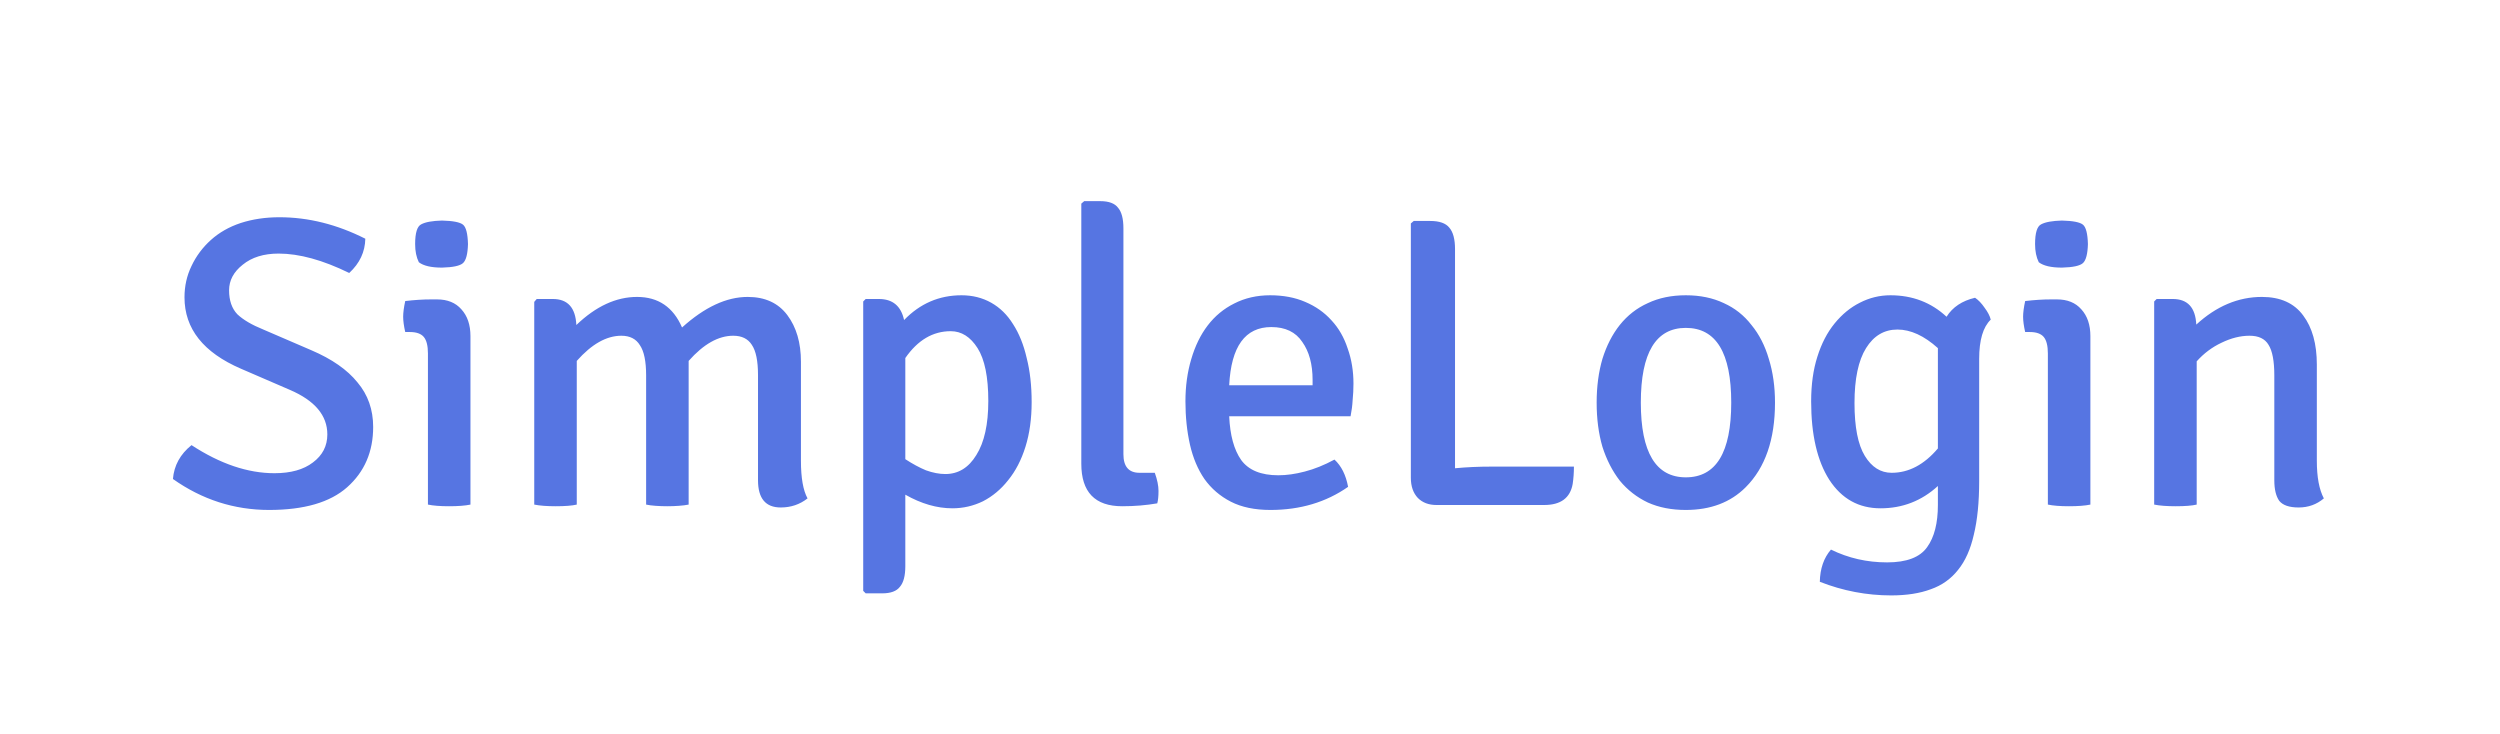
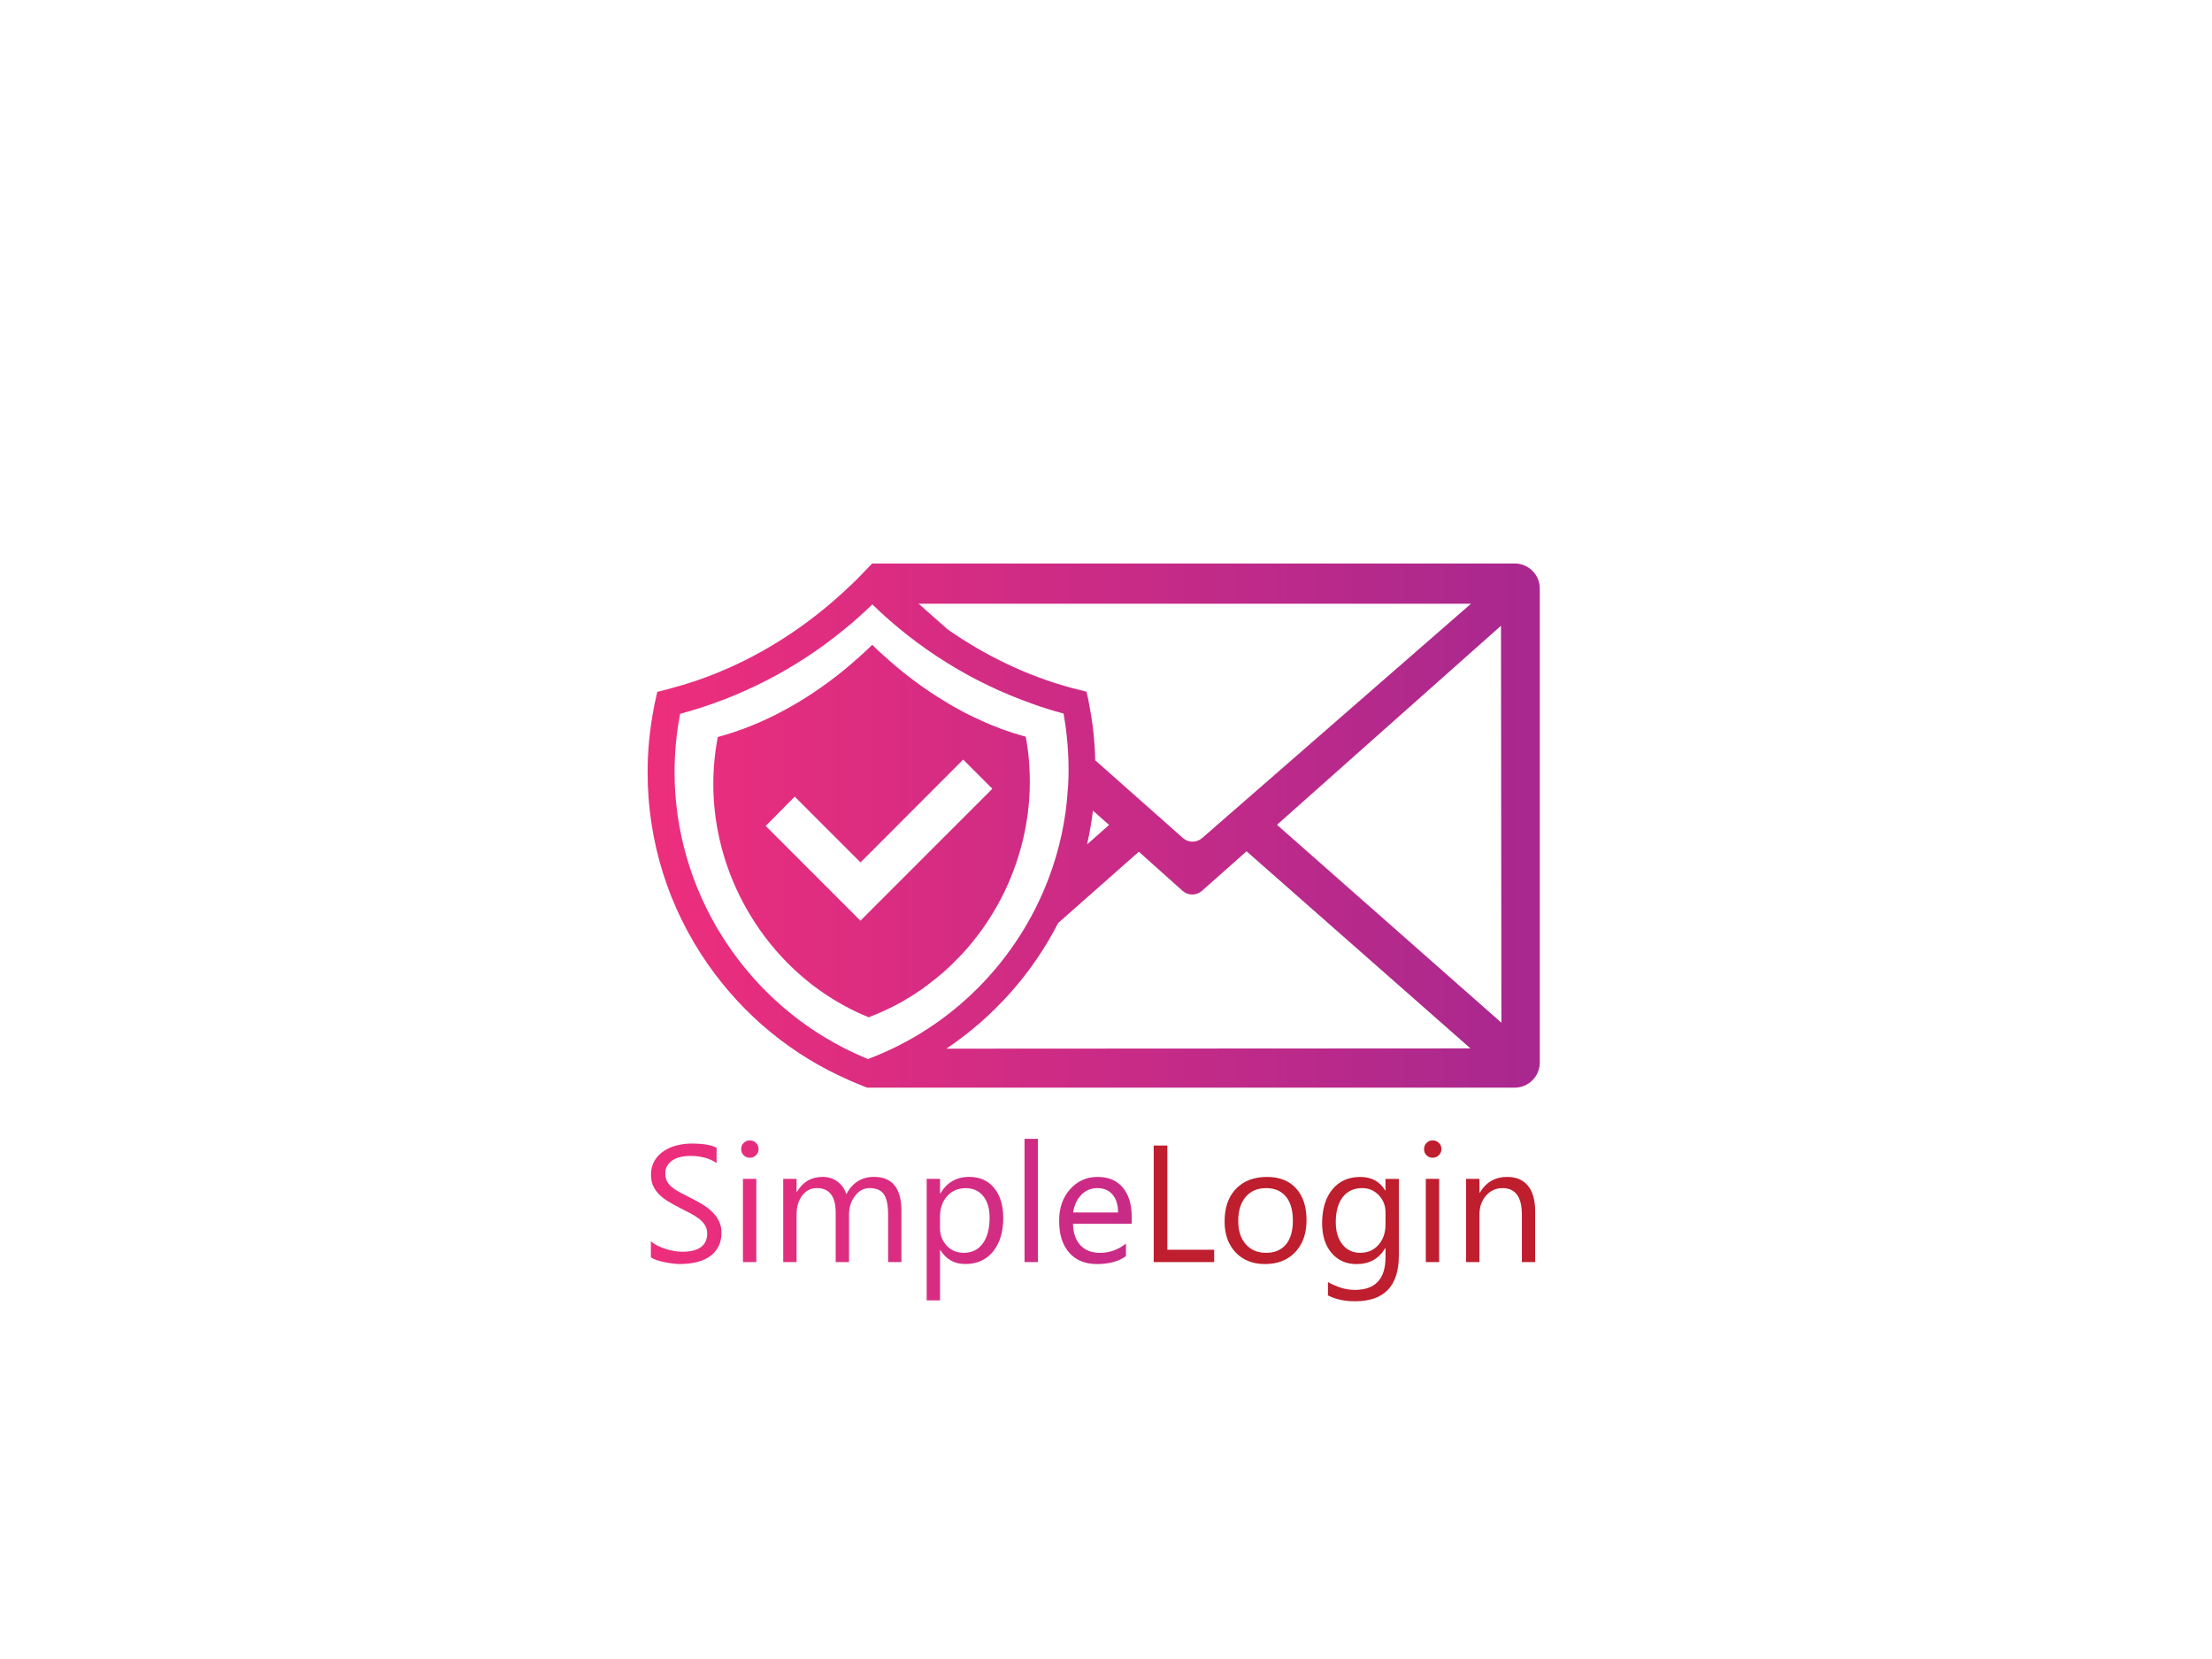
- <svg xmlns="http://www.w3.org/2000/svg" width="109" height="32" viewBox="0 0 109 32" fill="none">
-   <path d="M7.54 20.884C7.588 20.296 7.858 19.804 8.35 19.408C9.598 20.224 10.804 20.632 11.968 20.632C12.676 20.632 13.234 20.476 13.642 20.164C14.062 19.852 14.272 19.444 14.272 18.94C14.272 18.112 13.726 17.464 12.634 16.996L10.51 16.078C8.866 15.37 8.044 14.332 8.044 12.964C8.044 12.472 8.146 12.016 8.35 11.596C8.554 11.164 8.836 10.786 9.196 10.462C9.556 10.138 9.988 9.892 10.492 9.724C11.008 9.556 11.572 9.472 12.184 9.472C13.444 9.472 14.692 9.784 15.928 10.408C15.916 10.984 15.682 11.482 15.226 11.902C14.074 11.338 13.048 11.056 12.148 11.056C11.5 11.056 10.978 11.218 10.582 11.542C10.186 11.854 9.988 12.226 9.988 12.658C9.988 13.102 10.108 13.45 10.348 13.702C10.6 13.942 10.978 14.164 11.482 14.368L13.57 15.268C14.47 15.652 15.142 16.12 15.586 16.672C16.042 17.212 16.27 17.86 16.27 18.616C16.27 19.696 15.892 20.572 15.136 21.244C14.392 21.904 13.258 22.234 11.734 22.234C10.21 22.234 8.812 21.784 7.54 20.884ZM20.512 14.656V22C20.284 22.048 19.972 22.072 19.576 22.072C19.192 22.072 18.886 22.048 18.658 22V15.412C18.658 15.076 18.598 14.836 18.478 14.692C18.358 14.548 18.154 14.476 17.866 14.476H17.668C17.608 14.212 17.578 13.99 17.578 13.81C17.578 13.63 17.608 13.402 17.668 13.126C18.064 13.078 18.442 13.054 18.802 13.054H19.054C19.51 13.054 19.864 13.198 20.116 13.486C20.38 13.774 20.512 14.164 20.512 14.656ZM18.262 11.434C18.154 11.218 18.1 10.954 18.1 10.642C18.1 10.15 18.19 9.862 18.37 9.778C18.55 9.682 18.85 9.628 19.27 9.616C19.75 9.628 20.056 9.688 20.188 9.796C20.32 9.904 20.392 10.186 20.404 10.642C20.392 11.074 20.32 11.35 20.188 11.47C20.056 11.59 19.75 11.656 19.27 11.668C18.802 11.668 18.466 11.59 18.262 11.434ZM28.171 16.366C28.171 15.754 28.081 15.316 27.901 15.052C27.733 14.776 27.463 14.638 27.091 14.638C26.443 14.638 25.795 15.004 25.147 15.736V22C24.943 22.048 24.637 22.072 24.229 22.072C24.037 22.072 23.863 22.066 23.707 22.054C23.551 22.042 23.413 22.024 23.293 22V13.162L23.401 13.036H24.103C24.751 13.036 25.093 13.414 25.129 14.17C25.981 13.354 26.863 12.946 27.775 12.946C28.699 12.946 29.353 13.39 29.737 14.278C30.721 13.39 31.675 12.946 32.599 12.946C33.355 12.946 33.931 13.21 34.327 13.738C34.723 14.266 34.921 14.944 34.921 15.772V20.092C34.921 20.836 35.017 21.382 35.209 21.73C34.873 21.994 34.483 22.126 34.039 22.126C33.379 22.126 33.049 21.73 33.049 20.938V16.348C33.049 15.736 32.959 15.298 32.779 15.034C32.611 14.77 32.341 14.638 31.969 14.638C31.321 14.638 30.673 15.004 30.025 15.736V22C29.905 22.024 29.761 22.042 29.593 22.054C29.437 22.066 29.269 22.072 29.089 22.072C28.921 22.072 28.753 22.066 28.585 22.054C28.417 22.042 28.279 22.024 28.171 22V16.366ZM41.524 22.162C40.852 22.162 40.168 21.964 39.472 21.568V24.682C39.472 25.102 39.394 25.402 39.238 25.582C39.094 25.774 38.836 25.87 38.464 25.87H37.744L37.636 25.762V13.144L37.744 13.036H38.32C38.92 13.036 39.286 13.342 39.418 13.954C40.114 13.234 40.948 12.874 41.92 12.874C42.4 12.874 42.832 12.982 43.216 13.198C43.6 13.414 43.918 13.726 44.17 14.134C44.434 14.542 44.632 15.034 44.764 15.61C44.908 16.174 44.98 16.816 44.98 17.536C44.98 18.256 44.89 18.904 44.71 19.48C44.53 20.056 44.278 20.542 43.954 20.938C43.642 21.334 43.276 21.64 42.856 21.856C42.436 22.06 41.992 22.162 41.524 22.162ZM41.452 14.44C40.672 14.44 40.012 14.83 39.472 15.61V20.02C39.784 20.224 40.084 20.386 40.372 20.506C40.672 20.614 40.954 20.668 41.218 20.668C41.782 20.668 42.232 20.392 42.568 19.84C42.916 19.288 43.09 18.502 43.09 17.482C43.09 16.438 42.934 15.67 42.622 15.178C42.31 14.686 41.92 14.44 41.452 14.44ZM49.683 20.614H50.349C50.457 20.914 50.511 21.178 50.511 21.406C50.511 21.634 50.493 21.814 50.457 21.946C49.977 22.03 49.467 22.072 48.927 22.072C47.739 22.072 47.145 21.454 47.145 20.218V8.878L47.271 8.77H47.973C48.345 8.77 48.603 8.866 48.747 9.058C48.903 9.238 48.981 9.538 48.981 9.958V19.804C48.981 20.344 49.215 20.614 49.683 20.614ZM58.885 18.148H53.593C53.629 18.976 53.803 19.612 54.115 20.056C54.439 20.5 54.979 20.722 55.735 20.722C56.095 20.722 56.479 20.668 56.887 20.56C57.307 20.452 57.739 20.278 58.183 20.038C58.483 20.314 58.681 20.71 58.777 21.226C57.817 21.898 56.689 22.234 55.393 22.234C54.709 22.234 54.133 22.114 53.665 21.874C53.197 21.634 52.813 21.304 52.513 20.884C52.225 20.464 52.015 19.966 51.883 19.39C51.751 18.802 51.685 18.172 51.685 17.5C51.685 16.84 51.769 16.228 51.937 15.664C52.105 15.088 52.345 14.596 52.657 14.188C52.969 13.78 53.353 13.462 53.809 13.234C54.277 12.994 54.799 12.874 55.375 12.874C55.951 12.874 56.461 12.97 56.905 13.162C57.361 13.354 57.745 13.624 58.057 13.972C58.369 14.308 58.603 14.716 58.759 15.196C58.927 15.664 59.011 16.174 59.011 16.726C59.011 16.966 58.999 17.206 58.975 17.446C58.963 17.674 58.933 17.908 58.885 18.148ZM55.429 14.26C54.289 14.26 53.677 15.106 53.593 16.798H57.229V16.564C57.229 15.88 57.079 15.328 56.779 14.908C56.491 14.476 56.041 14.26 55.429 14.26ZM65.041 20.344H68.623C68.623 20.608 68.605 20.86 68.569 21.1C68.461 21.712 68.047 22.018 67.327 22.018H62.629C62.293 22.018 62.023 21.916 61.819 21.712C61.615 21.496 61.513 21.202 61.513 20.83V9.742L61.639 9.634H62.359C62.755 9.634 63.031 9.73 63.187 9.922C63.355 10.114 63.439 10.426 63.439 10.858V20.416C63.931 20.368 64.465 20.344 65.041 20.344ZM76.112 21.244C75.452 21.904 74.582 22.234 73.502 22.234C72.878 22.234 72.326 22.126 71.846 21.91C71.366 21.682 70.958 21.364 70.622 20.956C70.298 20.536 70.046 20.044 69.866 19.48C69.698 18.904 69.614 18.262 69.614 17.554C69.614 16.858 69.698 16.222 69.866 15.646C70.046 15.07 70.298 14.578 70.622 14.17C70.958 13.75 71.366 13.432 71.846 13.216C72.326 12.988 72.878 12.874 73.502 12.874C74.126 12.874 74.678 12.988 75.158 13.216C75.638 13.432 76.04 13.75 76.364 14.17C76.7 14.578 76.952 15.07 77.12 15.646C77.3 16.222 77.39 16.858 77.39 17.554C77.39 19.162 76.964 20.392 76.112 21.244ZM73.502 14.296C72.194 14.296 71.54 15.382 71.54 17.554C71.54 19.726 72.194 20.812 73.502 20.812C74.822 20.812 75.482 19.726 75.482 17.554C75.482 15.382 74.822 14.296 73.502 14.296ZM84.87 13.81C85.134 13.39 85.548 13.114 86.112 12.982C86.256 13.078 86.394 13.222 86.526 13.414C86.67 13.606 86.76 13.78 86.796 13.936C86.46 14.26 86.292 14.83 86.292 15.646V20.974C86.292 21.898 86.214 22.678 86.058 23.314C85.914 23.95 85.686 24.46 85.374 24.844C85.062 25.24 84.666 25.522 84.186 25.69C83.706 25.87 83.13 25.96 82.458 25.96C81.39 25.96 80.352 25.762 79.344 25.366C79.356 24.79 79.518 24.322 79.83 23.962C80.586 24.334 81.402 24.52 82.278 24.52C83.13 24.52 83.712 24.298 84.024 23.854C84.336 23.422 84.492 22.81 84.492 22.018V21.19C83.784 21.838 82.95 22.162 81.99 22.162C81.042 22.162 80.298 21.748 79.758 20.92C79.23 20.092 78.966 18.952 78.966 17.5C78.966 16.768 79.056 16.12 79.236 15.556C79.416 14.98 79.668 14.494 79.992 14.098C80.316 13.702 80.682 13.402 81.09 13.198C81.51 12.982 81.954 12.874 82.422 12.874C83.382 12.874 84.198 13.186 84.87 13.81ZM84.492 19.552V15.178C83.892 14.638 83.304 14.368 82.728 14.368C82.152 14.368 81.696 14.638 81.36 15.178C81.024 15.718 80.856 16.516 80.856 17.572C80.856 18.616 81.006 19.384 81.306 19.876C81.606 20.368 81.996 20.614 82.476 20.614C83.22 20.614 83.892 20.26 84.492 19.552ZM91.141 14.656V22C90.913 22.048 90.601 22.072 90.205 22.072C89.821 22.072 89.515 22.048 89.287 22V15.412C89.287 15.076 89.227 14.836 89.107 14.692C88.987 14.548 88.783 14.476 88.495 14.476H88.297C88.237 14.212 88.207 13.99 88.207 13.81C88.207 13.63 88.237 13.402 88.297 13.126C88.693 13.078 89.071 13.054 89.431 13.054H89.683C90.139 13.054 90.493 13.198 90.745 13.486C91.009 13.774 91.141 14.164 91.141 14.656ZM88.891 11.434C88.783 11.218 88.729 10.954 88.729 10.642C88.729 10.15 88.819 9.862 88.999 9.778C89.179 9.682 89.479 9.628 89.899 9.616C90.379 9.628 90.685 9.688 90.817 9.796C90.949 9.904 91.021 10.186 91.033 10.642C91.021 11.074 90.949 11.35 90.817 11.47C90.685 11.59 90.379 11.656 89.899 11.668C89.431 11.668 89.095 11.59 88.891 11.434ZM101.014 15.898V20.092C101.014 20.8 101.116 21.346 101.32 21.73C101.008 21.994 100.642 22.126 100.222 22.126C99.814 22.126 99.532 22.03 99.376 21.838C99.232 21.634 99.16 21.334 99.16 20.938V16.366C99.16 15.742 99.076 15.298 98.908 15.034C98.752 14.77 98.476 14.638 98.08 14.638C97.684 14.638 97.276 14.74 96.856 14.944C96.448 15.136 96.088 15.406 95.776 15.754V22C95.572 22.048 95.266 22.072 94.858 22.072C94.666 22.072 94.492 22.066 94.336 22.054C94.18 22.042 94.042 22.024 93.922 22V13.144L94.03 13.036H94.732C95.38 13.036 95.722 13.408 95.758 14.152C96.634 13.348 97.588 12.946 98.62 12.946C99.424 12.946 100.024 13.216 100.42 13.756C100.816 14.284 101.014 14.998 101.014 15.898Z" fill="#5675E2" />
+ <svg xmlns="http://www.w3.org/2000/svg" version="1.1" id="Layer_1" x="0px" y="0px" viewBox="0 0 640 480" style="enable-background:new 0 0 640 480;" xml:space="preserve">
+   <style type="text/css">
+ 	.st0{fill:#BE1E2D;}
+ 	.st1{fill:url(#SVGID_1_);}
+ </style>
+   <g>
+     <path class="st0" d="M351.3,365.16h-17.5v-33.72h3.95v30.15h13.55V365.16z" />
+     <path class="st0" d="M366.02,365.73c-3.56,0-6.4-1.12-8.52-3.37c-2.12-2.25-3.19-5.23-3.19-8.95c0-4.05,1.11-7.2,3.32-9.48   c2.21-2.27,5.2-3.41,8.96-3.41c3.59,0,6.39,1.11,8.41,3.32c2.01,2.21,3.02,5.28,3.02,9.2c0,3.84-1.09,6.92-3.26,9.23   C372.58,364.57,369.67,365.73,366.02,365.73z M366.3,343.76c-2.48,0-4.44,0.84-5.88,2.53c-1.44,1.69-2.16,4.01-2.16,6.97   c0,2.85,0.73,5.1,2.19,6.75c1.46,1.65,3.41,2.47,5.86,2.47c2.49,0,4.41-0.81,5.75-2.42c1.34-1.61,2.01-3.91,2.01-6.89   c0-3.01-0.67-5.33-2.01-6.96C370.71,344.58,368.79,343.76,366.3,343.76z" />
+     <path class="st0" d="M404.73,363.24c0,8.84-4.23,13.26-12.7,13.26c-2.98,0-5.58-0.56-7.81-1.69v-3.86c2.71,1.51,5.3,2.26,7.76,2.26   c5.93,0,8.89-3.15,8.89-9.45v-2.63h-0.09c-1.83,3.07-4.59,4.61-8.28,4.61c-2.99,0-5.41-1.07-7.23-3.21   c-1.83-2.14-2.74-5.01-2.74-8.62c0-4.09,0.98-7.35,2.95-9.76c1.97-2.41,4.66-3.62,8.08-3.62c3.25,0,5.65,1.3,7.22,3.9h0.09v-3.34   h3.86V363.24z M400.87,354.28v-3.55c0-1.91-0.65-3.55-1.94-4.92c-1.29-1.36-2.9-2.05-4.83-2.05c-2.38,0-4.25,0.87-5.6,2.6   c-1.35,1.73-2.02,4.16-2.02,7.28c0,2.68,0.65,4.83,1.94,6.43c1.29,1.61,3.01,2.41,5.14,2.41c2.16,0,3.92-0.77,5.28-2.3   C400.19,358.64,400.87,356.68,400.87,354.28z" />
+     <path class="st0" d="M414.51,334.97c-0.69,0-1.28-0.24-1.76-0.71c-0.49-0.47-0.73-1.07-0.73-1.79c0-0.72,0.24-1.32,0.73-1.8   c0.49-0.48,1.07-0.72,1.76-0.72c0.71,0,1.31,0.24,1.8,0.72c0.49,0.48,0.74,1.08,0.74,1.8c0,0.69-0.25,1.28-0.74,1.76   C415.81,334.73,415.21,334.97,414.51,334.97z M416.39,365.16h-3.86v-24.08h3.86V365.16z" />
+     <path class="st0" d="M444.19,365.16h-3.86v-13.73c0-5.11-1.87-7.67-5.6-7.67c-1.93,0-3.52,0.73-4.79,2.18   c-1.26,1.45-1.89,3.28-1.89,5.49v13.73h-3.86v-24.08h3.86v4h0.09c1.82-3.04,4.45-4.56,7.9-4.56c2.63,0,4.65,0.85,6.04,2.55   c1.39,1.7,2.09,4.16,2.09,7.37V365.16z" />
+     <linearGradient id="SVGID_1_" gradientUnits="userSpaceOnUse" x1="187.374" y1="269.617" x2="445.523" y2="269.617">
+       <stop offset="0" style="stop-color:#ED2E7C" />
+       <stop offset="1" style="stop-color:#A8288F" />
+     </linearGradient>
+     <path class="st1" d="M188.32,363.8v-4.66c0.53,0.47,1.17,0.89,1.92,1.27c0.74,0.38,1.53,0.69,2.35,0.95   c0.82,0.26,1.65,0.46,2.48,0.6c0.83,0.14,1.6,0.21,2.3,0.21c2.43,0,4.24-0.45,5.44-1.35c1.2-0.9,1.8-2.2,1.8-3.89   c0-0.91-0.2-1.7-0.6-2.38c-0.4-0.67-0.95-1.29-1.66-1.85c-0.71-0.56-1.54-1.09-2.5-1.6c-0.96-0.51-2-1.05-3.12-1.61   c-1.18-0.6-2.27-1.2-3.29-1.81c-1.02-0.61-1.9-1.29-2.66-2.02c-0.75-0.74-1.34-1.57-1.78-2.5c-0.43-0.93-0.65-2.03-0.65-3.28   c0-1.54,0.34-2.87,1.01-4.01c0.67-1.14,1.56-2.07,2.66-2.81c1.1-0.74,2.35-1.29,3.75-1.65c1.4-0.36,2.83-0.54,4.29-0.54   c3.32,0,5.75,0.4,7.27,1.2v4.44c-1.99-1.38-4.55-2.07-7.67-2.07c-0.86,0-1.72,0.09-2.59,0.27c-0.86,0.18-1.63,0.47-2.3,0.88   c-0.67,0.41-1.22,0.93-1.65,1.58c-0.42,0.64-0.63,1.43-0.63,2.35c0,0.86,0.16,1.61,0.48,2.23c0.32,0.63,0.8,1.2,1.42,1.72   c0.63,0.52,1.39,1.02,2.29,1.51c0.9,0.49,1.94,1.02,3.12,1.6c1.21,0.6,2.35,1.22,3.43,1.88c1.08,0.66,2.03,1.39,2.85,2.19   c0.81,0.8,1.46,1.69,1.94,2.66c0.48,0.97,0.72,2.09,0.72,3.34c0,1.66-0.33,3.07-0.98,4.22c-0.65,1.15-1.53,2.09-2.63,2.81   c-1.11,0.72-2.38,1.24-3.82,1.56s-2.96,0.48-4.56,0.48c-0.53,0-1.19-0.04-1.98-0.13c-0.78-0.09-1.58-0.21-2.4-0.38   c-0.82-0.16-1.59-0.37-2.32-0.61C189.34,364.37,188.76,364.1,188.32,363.8z M216.94,334.97c-0.69,0-1.28-0.24-1.76-0.71   c-0.49-0.47-0.73-1.07-0.73-1.79c0-0.72,0.24-1.32,0.73-1.8c0.49-0.48,1.07-0.72,1.76-0.72c0.71,0,1.31,0.24,1.8,0.72   c0.49,0.48,0.74,1.08,0.74,1.8c0,0.69-0.25,1.28-0.74,1.76C218.25,334.73,217.65,334.97,216.94,334.97z M218.82,365.16h-3.86   v-24.08h3.86V365.16z M260.82,365.16h-3.86v-13.83c0-2.67-0.41-4.59-1.23-5.79c-0.82-1.19-2.21-1.79-4.15-1.79   c-1.65,0-3.05,0.75-4.2,2.26c-1.15,1.51-1.73,3.31-1.73,5.41v13.73h-3.86v-14.3c0-4.73-1.83-7.1-5.48-7.1   c-1.69,0-3.09,0.71-4.19,2.13c-1.1,1.42-1.65,3.27-1.65,5.54v13.73h-3.86v-24.08h3.86v3.81h0.09c1.71-2.92,4.2-4.37,7.48-4.37   c1.65,0,3.08,0.46,4.3,1.38c1.22,0.92,2.06,2.12,2.52,3.61c1.79-3.32,4.45-4.99,8-4.99c5.3,0,7.95,3.27,7.95,9.81V365.16z    M272.07,361.68h-0.09v14.56h-3.86v-35.16h3.86v4.23h0.09c1.9-3.2,4.67-4.8,8.32-4.8c3.1,0,5.53,1.08,7.27,3.23   c1.74,2.16,2.61,5.04,2.61,8.67c0,4.03-0.98,7.25-2.94,9.68c-1.96,2.42-4.64,3.63-8.04,3.63   C276.17,365.73,273.76,364.38,272.07,361.68z M271.97,351.97v3.36c0,1.99,0.65,3.68,1.94,5.07c1.29,1.39,2.94,2.08,4.93,2.08   c2.34,0,4.17-0.89,5.49-2.68c1.32-1.79,1.99-4.27,1.99-7.45c0-2.68-0.62-4.78-1.86-6.3c-1.24-1.52-2.92-2.28-5.03-2.28   c-2.24,0-4.04,0.78-5.41,2.34C272.65,347.66,271.97,349.62,271.97,351.97z M300.29,365.16h-3.86v-35.65h3.86V365.16z    M327.45,354.09h-17c0.06,2.68,0.78,4.75,2.16,6.21c1.38,1.46,3.28,2.19,5.69,2.19c2.71,0,5.2-0.89,7.48-2.68v3.62   c-2.12,1.54-4.92,2.3-8.4,2.3c-3.4,0-6.08-1.09-8.02-3.28c-1.94-2.19-2.92-5.26-2.92-9.23c0-3.75,1.06-6.8,3.19-9.16   c2.12-2.36,4.76-3.54,7.91-3.54c3.15,0,5.59,1.02,7.31,3.06c1.72,2.04,2.59,4.87,2.59,8.49V354.09z M323.5,350.82   c-0.02-2.23-0.55-3.96-1.61-5.2c-1.06-1.24-2.53-1.86-4.41-1.86c-1.82,0-3.36,0.65-4.63,1.95c-1.27,1.3-2.05,3-2.35,5.1H323.5z    M252.39,162.99l-0.04,0.04h0.08L252.39,162.99z M438.22,163.03H252.35l-2.35,2.43l-0.41,0.45c-1.79,1.87-3.65,3.65-5.52,5.36   c-14.24,13.11-31.37,23.01-49.96,27.88c-0.53,0.16-1.06,0.28-1.58,0.45l-2.35,0.57l-0.53,2.35c-0.2,0.85-0.37,1.7-0.53,2.6   c-1.14,6.01-1.75,12.17-1.75,18.3c0,20.05,6.05,39.28,17.49,55.64c10.31,14.73,24.27,26.22,40.58,33.36   c0.41,0.2,0.85,0.41,1.3,0.57c0.97,0.45,1.95,0.81,2.92,1.22l1.18,0.45l0.16,0.04l0.08-0.04c0.08,0.04,0.2,0.04,0.28,0.04h186.85   c4.06,0,7.3-3.29,7.3-7.3V170.3C445.52,166.28,442.28,163.03,438.22,163.03z M425.6,174.68l-77.8,67.81   c-1.62,1.38-3.98,1.38-5.56-0.04l-25.36-22.48c-0.12-5.44-0.69-10.84-1.75-16.11c-0.08-0.45-0.16-0.89-0.24-1.38l-0.53-2.35   l-2.35-0.61c-0.57-0.12-1.14-0.28-1.7-0.41c-12.91-3.45-25.12-9.33-36.12-17l-8.4-7.43H425.6z M320.89,238.68l-6.37,5.64   c0.73-3.21,1.3-6.45,1.7-9.78L320.89,238.68z M251.13,306.41c-2.39-0.97-4.75-2.07-7.06-3.25c-29.59-15.14-48.9-46.06-48.9-79.75   c0-5.68,0.53-11.36,1.62-16.88c17.33-4.67,33.4-12.91,47.28-24.27c2.88-2.31,5.64-4.79,8.32-7.39   c13.15,12.78,28.77,22.52,45.9,28.61c3.08,1.14,6.21,2.11,9.42,2.96c0.37,2.03,0.69,4.1,0.89,6.17c0.37,3.29,0.57,6.66,0.57,10.02   c0,1.83-0.04,3.65-0.2,5.48c-0.53,9.01-2.43,17.78-5.56,26.01C294.47,277.8,275.64,297.2,251.13,306.41z M273.82,303.41   c13.76-9.25,24.88-21.79,32.34-36.36l23.34-20.62l12.66,11.32c1.58,1.42,4.02,1.42,5.6,0l12.91-11.44l64.77,57.02L273.82,303.41z    M369.47,238.64l64.81-57.59l0.12,114.85L369.47,238.64z M268.62,284.78c3.08-2.27,6.01-4.83,8.6-7.59L268.62,284.78z    M297.52,218.02c-0.2-1.62-0.45-3.25-0.73-4.87c-2.56-0.69-5.07-1.5-7.55-2.43c0,0-0.04,0-0.04-0.04c-0.65-0.2-1.26-0.49-1.91-0.73   c-1.42-0.57-2.84-1.18-4.26-1.87c-0.97-0.45-1.99-0.89-2.96-1.42c-0.69-0.32-1.42-0.69-2.11-1.1c-2.23-1.18-4.42-2.48-6.57-3.86   c-1.34-0.81-2.64-1.7-3.9-2.6c-0.12-0.04-0.2-0.12-0.28-0.2c-1.38-0.93-2.72-1.95-4.06-2.96c-2.64-2.03-5.19-4.18-7.67-6.45   c-1.06-0.93-2.11-1.91-3.12-2.92c-2.64,2.56-5.4,5.03-8.28,7.39c-10.8,8.77-23.13,15.71-36.4,19.28c-0.85,4.46-1.3,9.01-1.3,13.6   c0,5.48,0.65,10.88,1.83,16.11c4.63,20.13,17.73,37.99,35.88,47.93c2.35,1.3,4.75,2.43,7.26,3.45c1.46-0.57,2.92-1.18,4.34-1.83   c0.04,0,0.08-0.04,0.08-0.04c1.18-0.53,2.35-1.1,3.49-1.7c1.06-0.53,2.07-1.1,3.08-1.75c0.32-0.16,0.65-0.37,0.97-0.57   c0.53-0.32,1.06-0.65,1.54-0.97c0.12-0.08,0.24-0.12,0.32-0.24c0.93-0.57,1.79-1.18,2.64-1.83c0.28-0.16,0.57-0.37,0.81-0.61   l8.6-7.59c0.08,0,0.08,0,0.08-0.04c8.52-8.85,14.81-19.85,18.06-31.82c1.7-6.17,2.6-12.62,2.6-19.16   C297.96,223.46,297.8,220.74,297.52,218.02z M255.59,259.74l-6.62,6.62h-0.04l-27.39-27.39l8.4-8.48l19.03,19.03l6.62-6.62   l23.09-23.13l8.44,8.44L255.59,259.74z" />
+   </g>
</svg>
